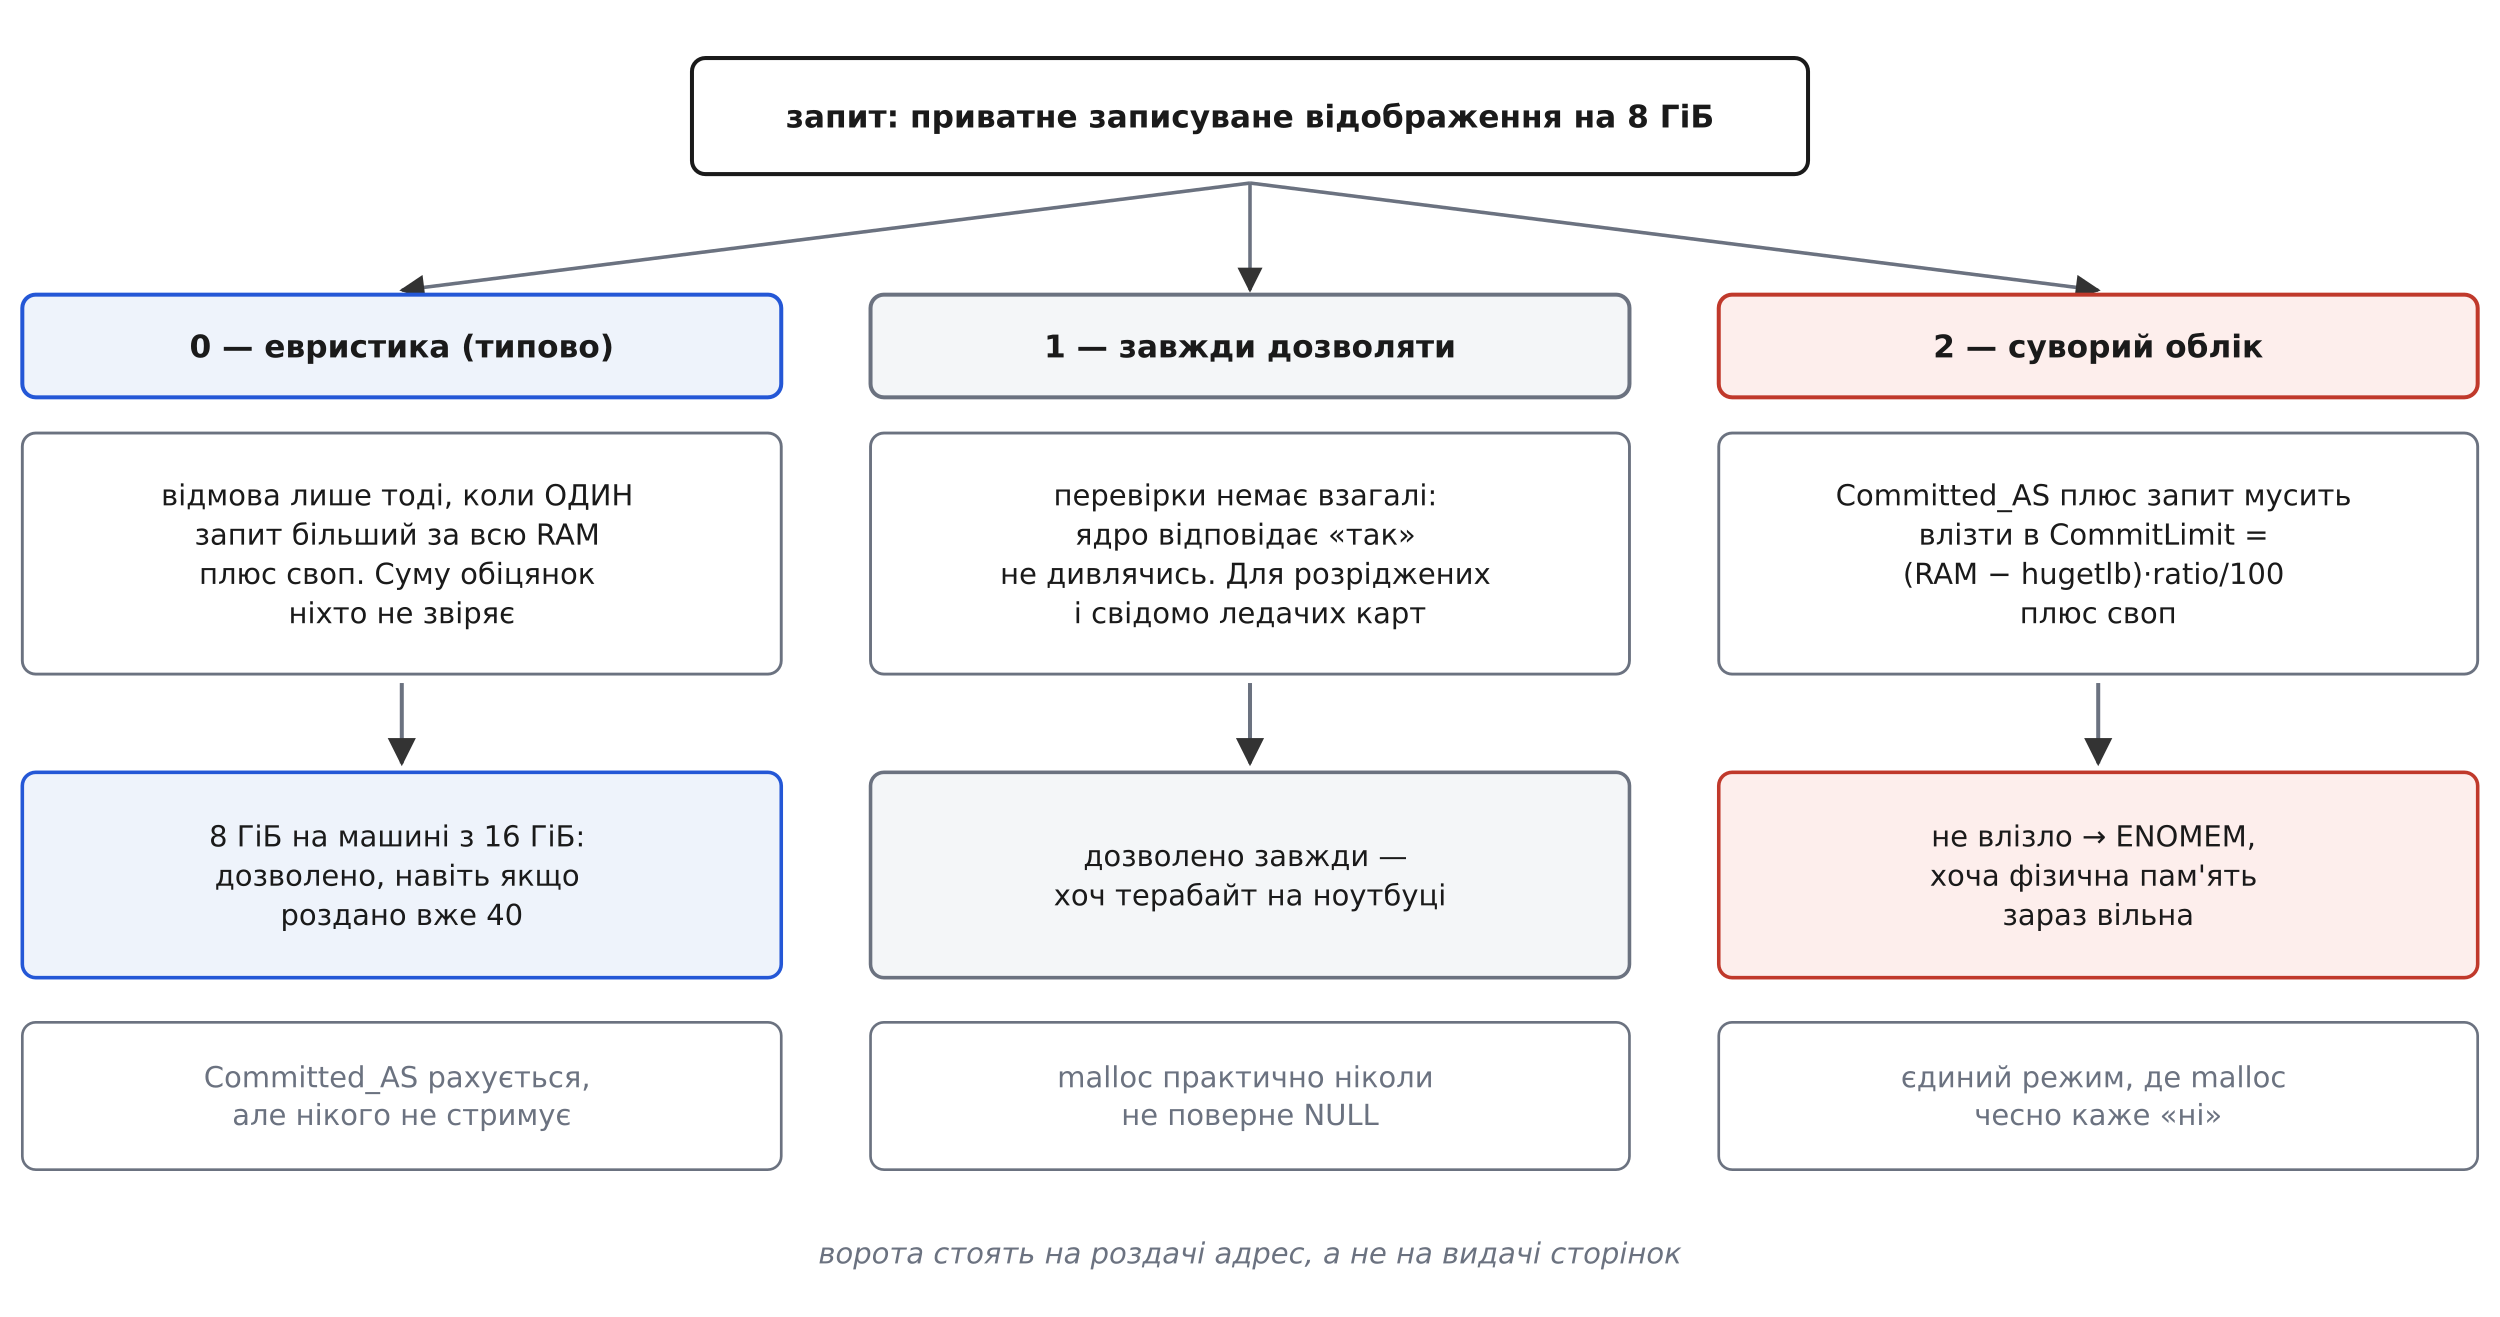
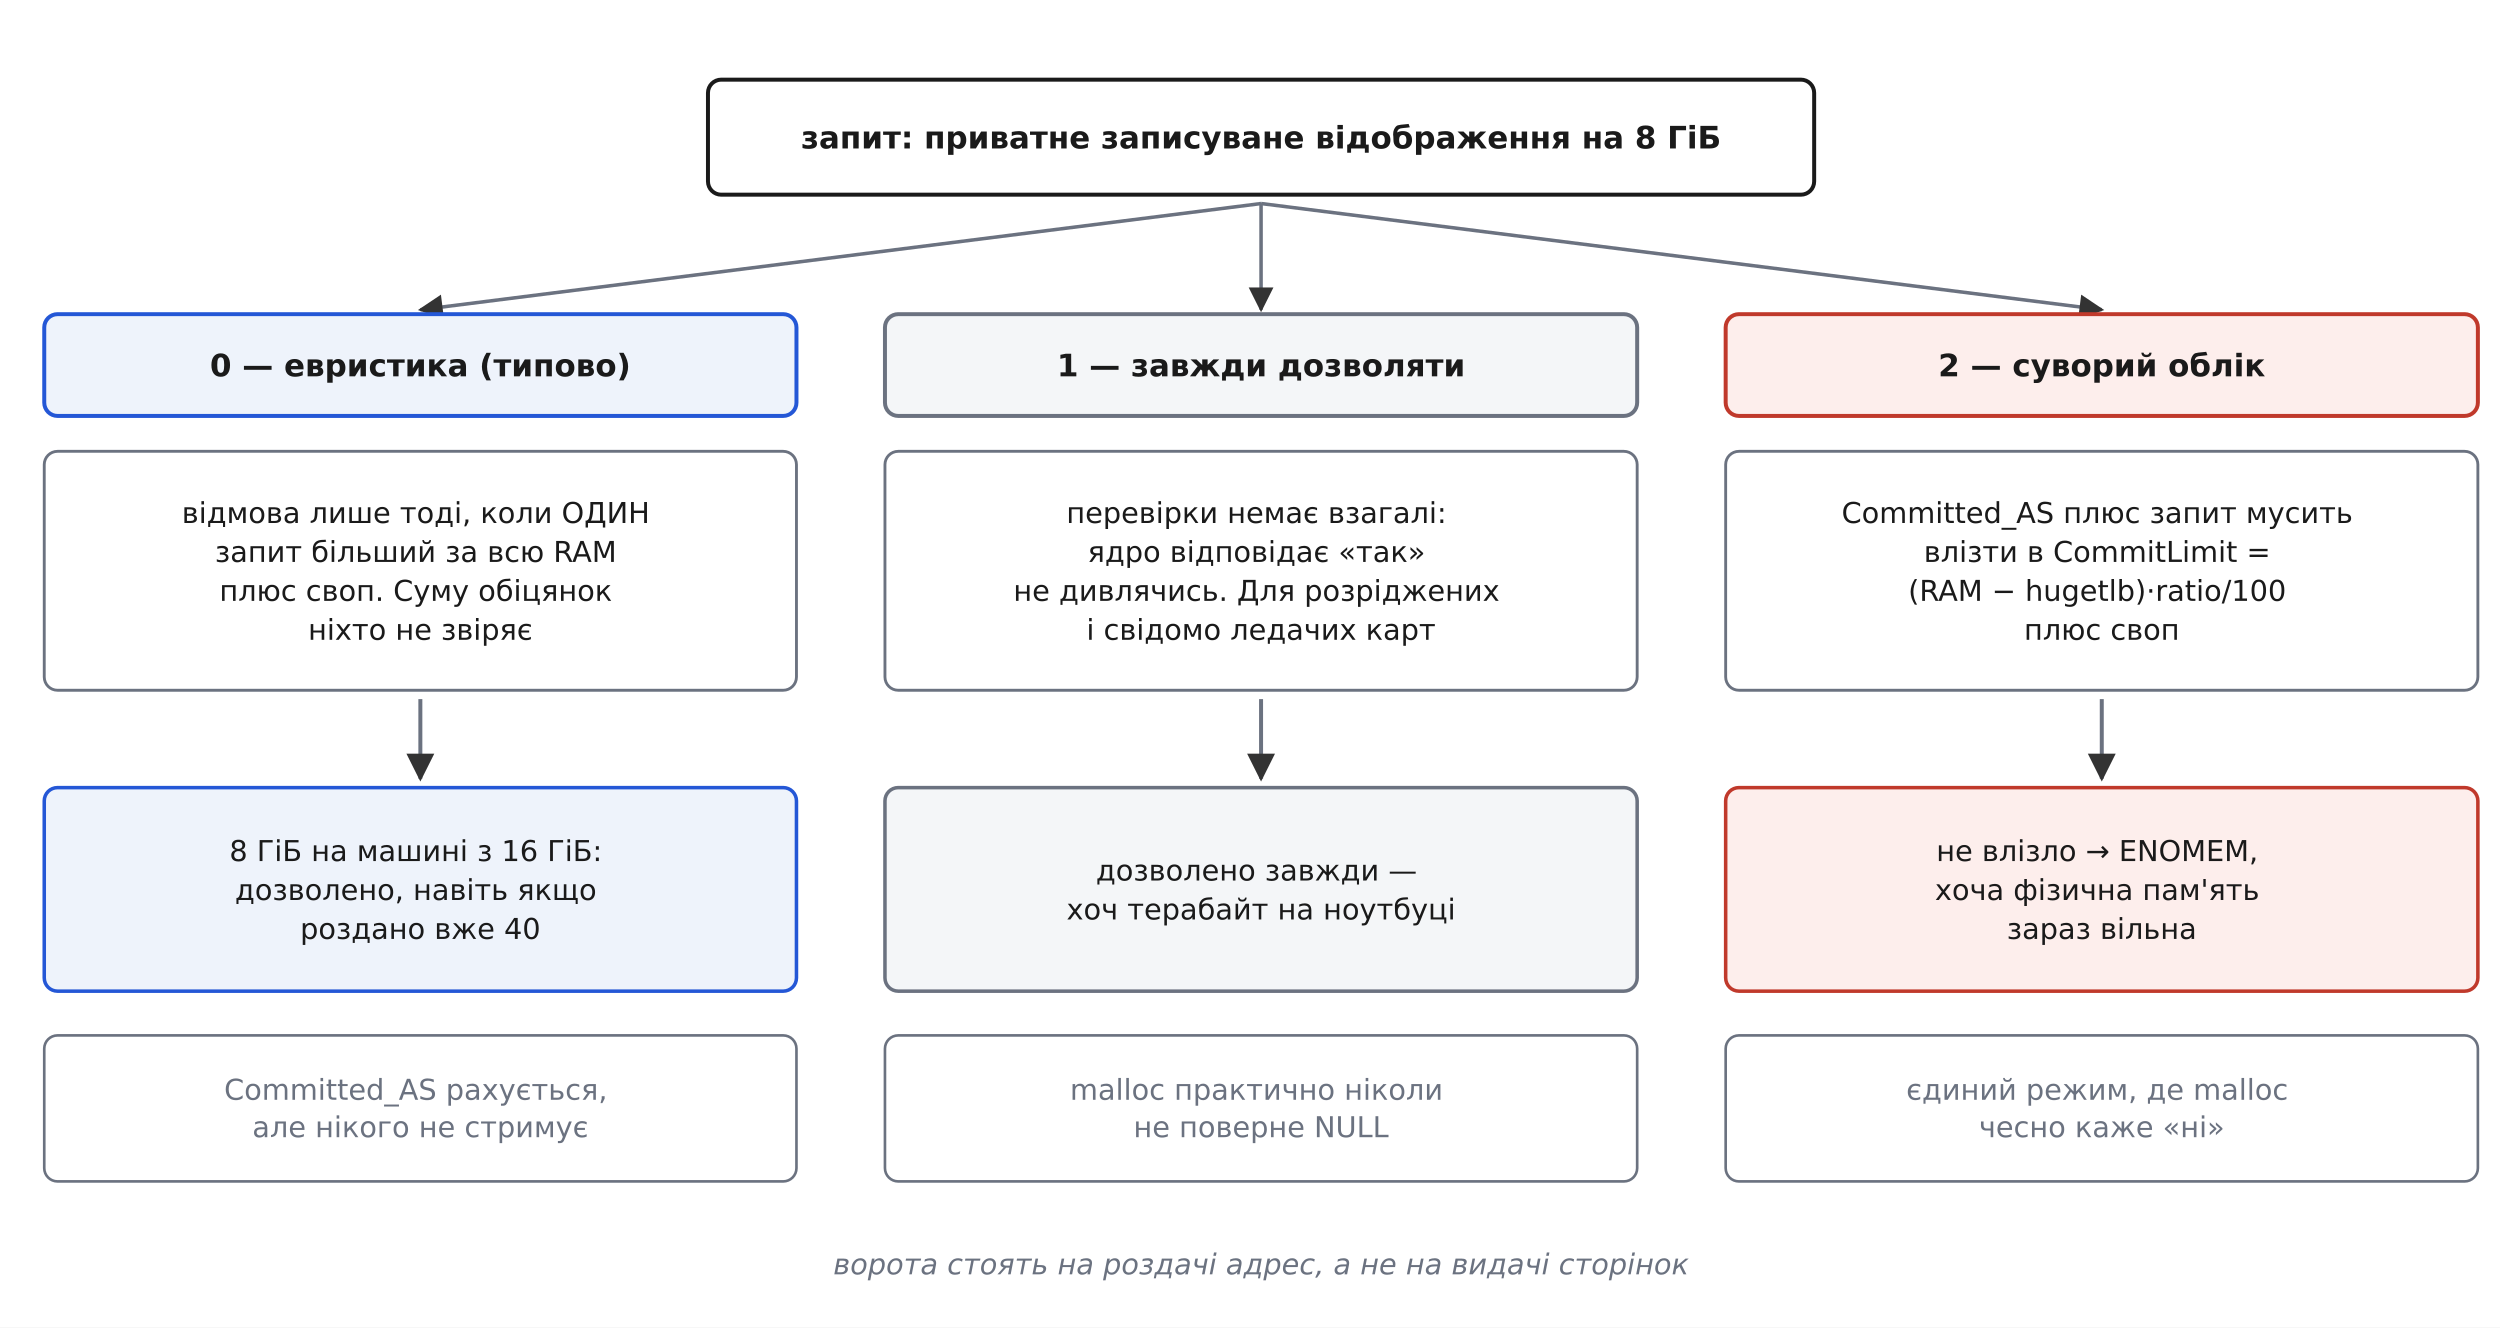
- <svg xmlns="http://www.w3.org/2000/svg" viewBox="0 0 1120 590" font-family="'Segoe UI', 'DejaVu Sans', Arial, sans-serif">
-   <rect width="1120" height="590" fill="#ffffff" />
+ <svg xmlns="http://www.w3.org/2000/svg" viewBox="-10 -10 1130 600" font-family="'Segoe UI', 'DejaVu Sans', Arial, sans-serif">
+   <rect x="-10" y="-10" width="1130" height="600" fill="#ffffff" />
  <defs>
    <marker id="arrow" viewBox="0 0 10 10" refX="9" refY="5" markerWidth="7" markerHeight="7" orient="auto-start-reverse">
      <path d="M0 0 L10 5 L0 10 z" fill="#333333" />
    </marker>
  </defs>
  <rect x="310.0" y="26.0" width="500.0" height="52.0" rx="6" fill="#ffffff" stroke="#1a1a1a" stroke-width="1.8" />
  <text x="560.0" y="57.1" font-family="'Segoe UI', 'DejaVu Sans', Arial, sans-serif" font-size="14" fill="#1a1a1a" text-anchor="middle" font-weight="700">
    <tspan x="560.0" dy="0.0">запит: приватне записуване відображення на 8 ГіБ</tspan>
  </text>
  <line x1="560.0" y1="82.0" x2="180.0" y2="130.0" stroke="#6b7280" stroke-width="1.6" marker-end="url(#arrow)" />
  <line x1="560.0" y1="82.0" x2="560.0" y2="130.0" stroke="#6b7280" stroke-width="1.6" marker-end="url(#arrow)" />
  <line x1="560.0" y1="82.0" x2="940.0" y2="130.0" stroke="#6b7280" stroke-width="1.6" marker-end="url(#arrow)" />
  <rect x="10.0" y="132.0" width="340.0" height="46.0" rx="6" fill="#eef3fb" stroke="#2457d6" stroke-width="1.8" />
  <text x="180.0" y="160.1" font-family="'Segoe UI', 'DejaVu Sans', Arial, sans-serif" font-size="14" fill="#1a1a1a" text-anchor="middle" font-weight="700">
    <tspan x="180.0" dy="0.0">0 — евристика (типово)</tspan>
  </text>
  <rect x="10.0" y="194.0" width="340.0" height="108.0" rx="6" fill="#ffffff" stroke="#6b7280" stroke-width="1.3" />
  <text x="180.0" y="226.4" font-family="'Segoe UI', 'DejaVu Sans', Arial, sans-serif" font-size="13" fill="#1a1a1a" text-anchor="middle">
    <tspan x="180.0" dy="0.0">відмова лише тоді, коли ОДИН</tspan>
    <tspan x="180.0" dy="17.6">запит більший за всю RAM</tspan>
    <tspan x="180.0" dy="17.6">плюс своп. Суму обіцянок</tspan>
    <tspan x="180.0" dy="17.6">ніхто не звіряє</tspan>
  </text>
  <line x1="180.0" y1="306.0" x2="180.0" y2="342.0" stroke="#6b7280" stroke-width="1.8" marker-end="url(#arrow)" />
  <rect x="10.0" y="346.0" width="340.0" height="92.0" rx="6" fill="#eef3fb" stroke="#2457d6" stroke-width="1.6" />
  <text x="180.0" y="379.2" font-family="'Segoe UI', 'DejaVu Sans', Arial, sans-serif" font-size="13" fill="#1a1a1a" text-anchor="middle">
    <tspan x="180.0" dy="0.0">8 ГіБ на машині з 16 ГіБ:</tspan>
    <tspan x="180.0" dy="17.6">дозволено, навіть якщо</tspan>
    <tspan x="180.0" dy="17.6">роздано вже 40</tspan>
  </text>
  <rect x="10.0" y="458.0" width="340.0" height="66.0" rx="6" fill="#ffffff" stroke="#6b7280" stroke-width="1.2" />
  <text x="180.0" y="487.1" font-family="'Segoe UI', 'DejaVu Sans', Arial, sans-serif" font-size="13" fill="#6b7280" text-anchor="middle">
    <tspan x="180.0" dy="0.0">Committed_AS рахується,</tspan>
    <tspan x="180.0" dy="16.9">але нікого не стримує</tspan>
  </text>
  <rect x="390.0" y="132.0" width="340.0" height="46.0" rx="6" fill="#f4f6f8" stroke="#6b7280" stroke-width="1.8" />
  <text x="560.0" y="160.1" font-family="'Segoe UI', 'DejaVu Sans', Arial, sans-serif" font-size="14" fill="#1a1a1a" text-anchor="middle" font-weight="700">
    <tspan x="560.0" dy="0.0">1 — завжди дозволяти</tspan>
  </text>
  <rect x="390.0" y="194.0" width="340.0" height="108.0" rx="6" fill="#ffffff" stroke="#6b7280" stroke-width="1.3" />
  <text x="560.0" y="226.4" font-family="'Segoe UI', 'DejaVu Sans', Arial, sans-serif" font-size="13" fill="#1a1a1a" text-anchor="middle">
    <tspan x="560.0" dy="0.0">перевірки немає взагалі:</tspan>
    <tspan x="560.0" dy="17.6">ядро відповідає «так»</tspan>
    <tspan x="560.0" dy="17.6">не дивлячись. Для розріджених</tspan>
    <tspan x="560.0" dy="17.6">і свідомо ледачих карт</tspan>
  </text>
  <line x1="560.0" y1="306.0" x2="560.0" y2="342.0" stroke="#6b7280" stroke-width="1.8" marker-end="url(#arrow)" />
  <rect x="390.0" y="346.0" width="340.0" height="92.0" rx="6" fill="#f4f6f8" stroke="#6b7280" stroke-width="1.6" />
  <text x="560.0" y="388.0" font-family="'Segoe UI', 'DejaVu Sans', Arial, sans-serif" font-size="13" fill="#1a1a1a" text-anchor="middle">
    <tspan x="560.0" dy="0.0">дозволено завжди —</tspan>
    <tspan x="560.0" dy="17.6">хоч терабайт на ноутбуці</tspan>
  </text>
  <rect x="390.0" y="458.0" width="340.0" height="66.0" rx="6" fill="#ffffff" stroke="#6b7280" stroke-width="1.2" />
  <text x="560.0" y="487.1" font-family="'Segoe UI', 'DejaVu Sans', Arial, sans-serif" font-size="13" fill="#6b7280" text-anchor="middle">
    <tspan x="560.0" dy="0.0">malloc практично ніколи</tspan>
    <tspan x="560.0" dy="16.9">не поверне NULL</tspan>
  </text>
  <rect x="770.0" y="132.0" width="340.0" height="46.0" rx="6" fill="#fdeeec" stroke="#c0392b" stroke-width="1.8" />
  <text x="940.0" y="160.1" font-family="'Segoe UI', 'DejaVu Sans', Arial, sans-serif" font-size="14" fill="#1a1a1a" text-anchor="middle" font-weight="700">
    <tspan x="940.0" dy="0.0">2 — суворий облік</tspan>
  </text>
  <rect x="770.0" y="194.0" width="340.0" height="108.0" rx="6" fill="#ffffff" stroke="#6b7280" stroke-width="1.3" />
  <text x="940.0" y="226.4" font-family="'Segoe UI', 'DejaVu Sans', Arial, sans-serif" font-size="13" fill="#1a1a1a" text-anchor="middle">
    <tspan x="940.0" dy="0.0">Committed_AS плюс запит мусить</tspan>
    <tspan x="940.0" dy="17.6">влізти в CommitLimit =</tspan>
    <tspan x="940.0" dy="17.6">(RAM − hugetlb)·ratio/100</tspan>
    <tspan x="940.0" dy="17.6">плюс своп</tspan>
  </text>
  <line x1="940.0" y1="306.0" x2="940.0" y2="342.0" stroke="#6b7280" stroke-width="1.8" marker-end="url(#arrow)" />
  <rect x="770.0" y="346.0" width="340.0" height="92.0" rx="6" fill="#fdeeec" stroke="#c0392b" stroke-width="1.6" />
  <text x="940.0" y="379.2" font-family="'Segoe UI', 'DejaVu Sans', Arial, sans-serif" font-size="13" fill="#1a1a1a" text-anchor="middle">
    <tspan x="940.0" dy="0.0">не влізло → ENOMEM,</tspan>
    <tspan x="940.0" dy="17.6">хоча фізична пам'ять</tspan>
    <tspan x="940.0" dy="17.6">зараз вільна</tspan>
  </text>
  <rect x="770.0" y="458.0" width="340.0" height="66.0" rx="6" fill="#ffffff" stroke="#6b7280" stroke-width="1.2" />
  <text x="940.0" y="487.1" font-family="'Segoe UI', 'DejaVu Sans', Arial, sans-serif" font-size="13" fill="#6b7280" text-anchor="middle">
    <tspan x="940.0" dy="0.0">єдиний режим, де malloc</tspan>
    <tspan x="940.0" dy="16.9">чесно каже «ні»</tspan>
  </text>
  <text x="560.0" y="566.0" font-family="'Segoe UI', 'DejaVu Sans', Arial, sans-serif" font-size="13" fill="#6b7280" text-anchor="middle" font-style="italic">ворота стоять на роздачі адрес, а не на видачі сторінок</text>
</svg>
